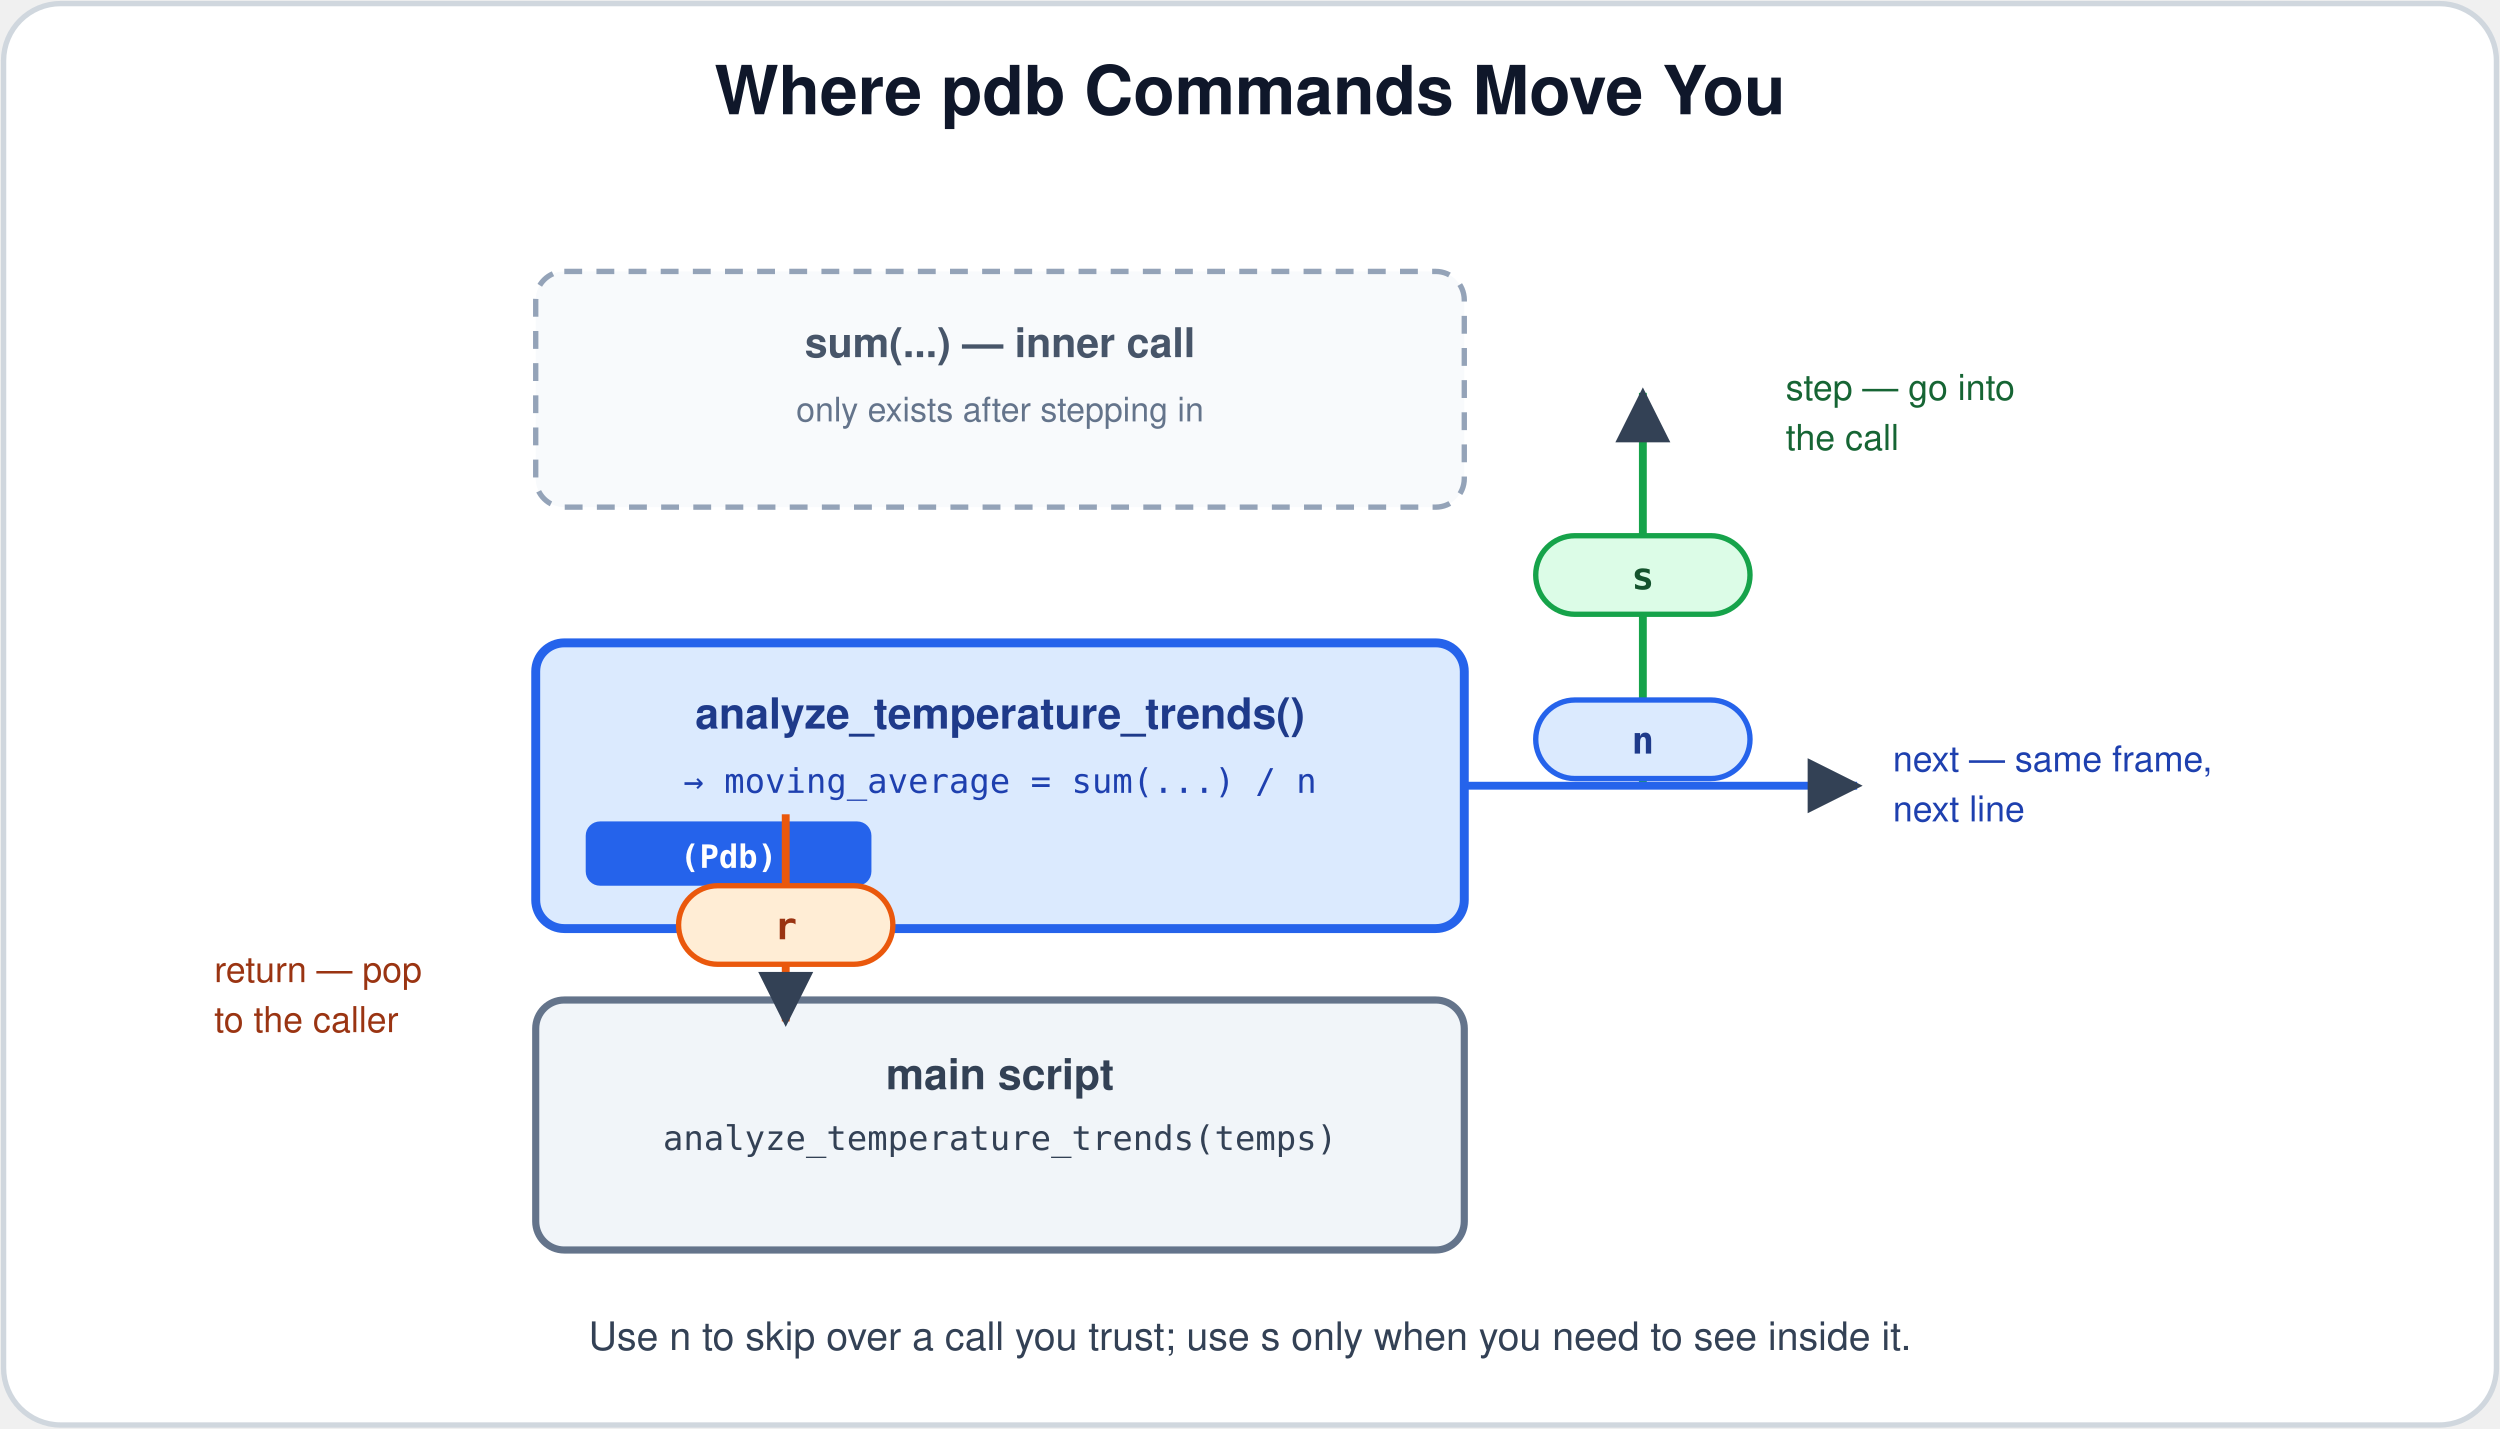
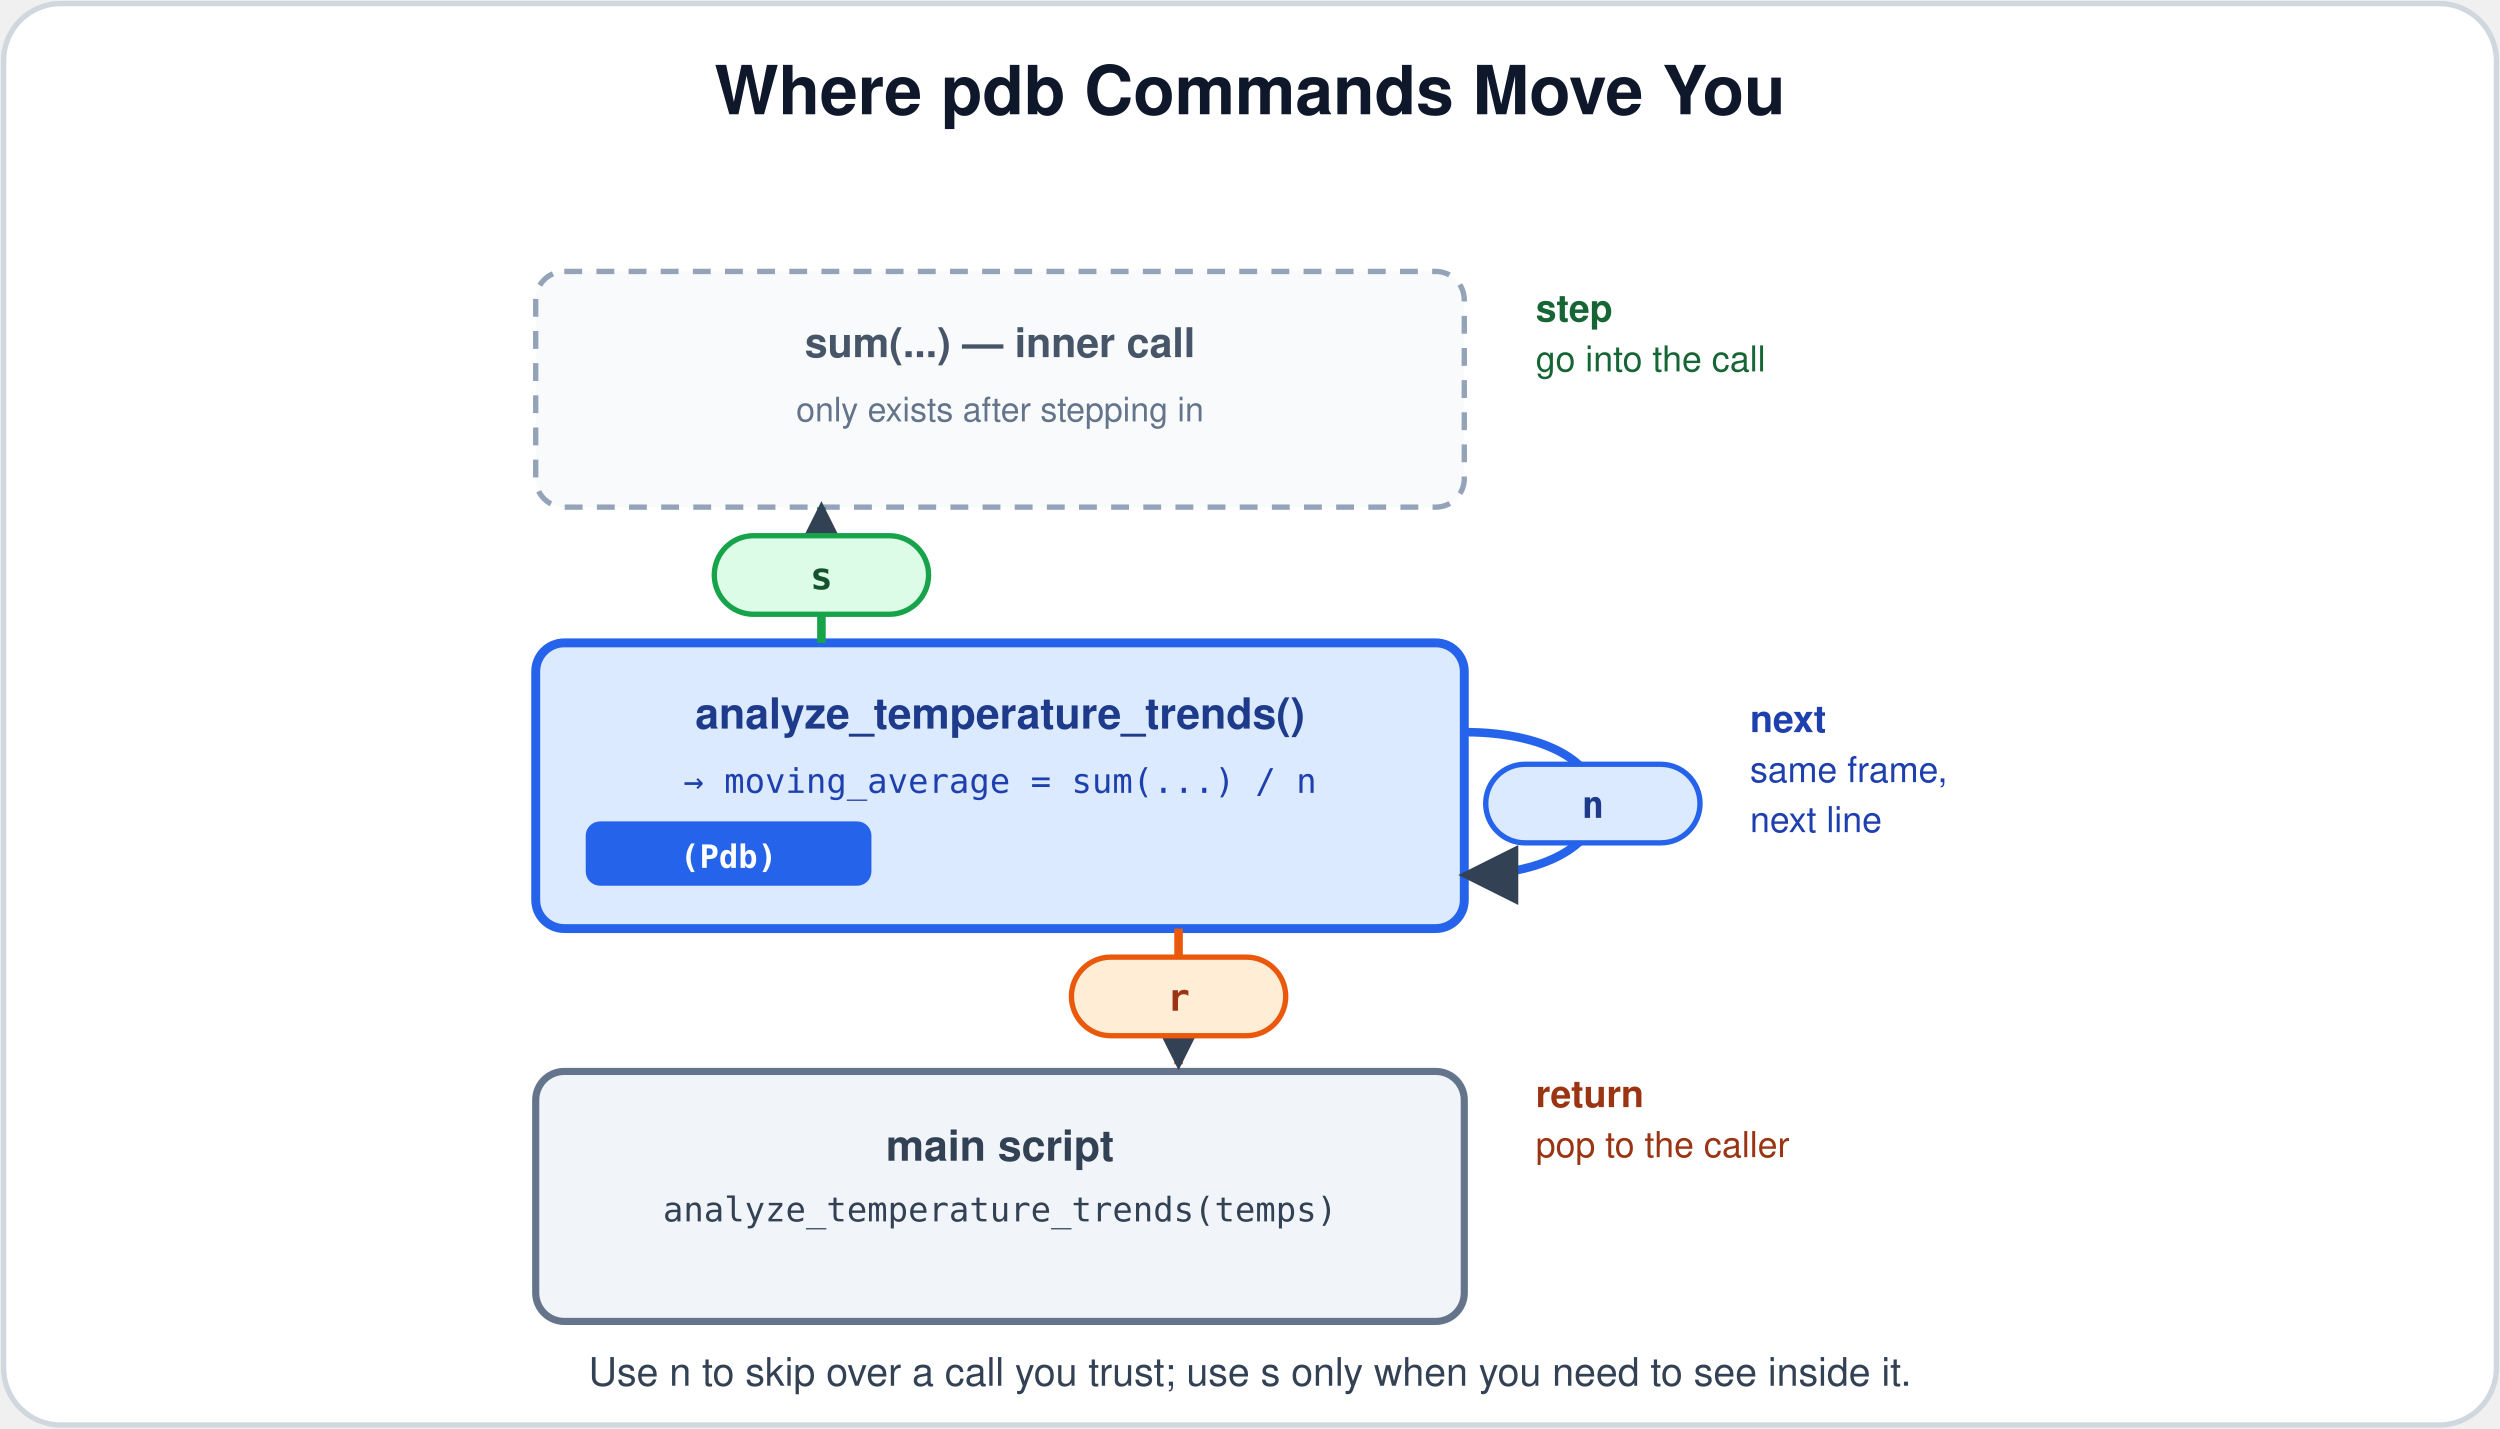
- <svg xmlns="http://www.w3.org/2000/svg" viewBox="0 0 700 400" role="img" aria-label="pdb navigation on the call stack: step (s) descends into a called function, next (n) stays at the same level, and return (r) pops back up to the caller.">
+ <svg xmlns="http://www.w3.org/2000/svg" viewBox="0 0 700 400" role="img" aria-label="pdb navigation on the call stack: step (s) descends into a called function, next (n) stays at the same level and moves to the next line, and return (r) pops back up to the caller.">
  <defs>
    <marker id="pdbArrow" viewBox="0 0 10 10" refX="9" refY="5" markerWidth="7" markerHeight="7" orient="auto-start-reverse">
      <path d="M0,0 L10,5 L0,10 z" fill="#334155" />
    </marker>
  </defs>
  <rect x="1" y="1" width="698" height="398" rx="16" fill="#ffffff" stroke="#d0d7de" stroke-width="1.5" />
  <text x="350" y="32" text-anchor="middle" font-family="Helvetica, Arial, sans-serif" font-size="19" font-weight="700" fill="#0f172a">Where pdb Commands Move You</text>
-   <rect x="150" y="280" width="260" height="70" rx="8" fill="#f1f5f9" stroke="#64748b" stroke-width="2" />
-   <text x="280" y="305" text-anchor="middle" font-family="Helvetica, Arial, sans-serif" font-size="12" font-weight="700" fill="#334155">main script</text>
-   <text x="280" y="322" text-anchor="middle" font-family="SFMono-Regular, Consolas, monospace" font-size="9.5" fill="#334155">analyze_temperature_trends(temps)</text>
+   <rect x="150" y="76" width="260" height="66" rx="8" fill="#f8fafc" stroke="#94a3b8" stroke-width="1.5" stroke-dasharray="5,4" />
+   <text x="280" y="100" text-anchor="middle" font-family="Helvetica, Arial, sans-serif" font-size="11.5" font-weight="700" fill="#475569">sum(...) — inner call</text>
+   <text x="280" y="118" text-anchor="middle" font-family="Helvetica, Arial, sans-serif" font-size="9.5" fill="#64748b">only exists after stepping in</text>
  <rect x="150" y="180" width="260" height="80" rx="8" fill="#dbeafe" stroke="#2563eb" stroke-width="2.5" />
  <text x="280" y="204" text-anchor="middle" font-family="Helvetica, Arial, sans-serif" font-size="12" font-weight="700" fill="#1e3a8a">analyze_temperature_trends()</text>
  <text x="280" y="222" text-anchor="middle" font-family="SFMono-Regular, Consolas, monospace" font-size="9.5" fill="#1e40af">→ moving_average = sum(...) / n</text>
  <rect x="164" y="230" width="80" height="18" rx="4" fill="#2563eb" />
  <text x="204" y="243" text-anchor="middle" font-family="SFMono-Regular, Consolas, monospace" font-size="9" font-weight="700" fill="#ffffff">(Pdb)</text>
-   <rect x="150" y="76" width="260" height="66" rx="8" fill="#f8fafc" stroke="#94a3b8" stroke-width="1.5" stroke-dasharray="5,4" />
-   <text x="280" y="100" text-anchor="middle" font-family="Helvetica, Arial, sans-serif" font-size="11.5" font-weight="700" fill="#475569">sum(...) — inner call</text>
-   <text x="280" y="118" text-anchor="middle" font-family="Helvetica, Arial, sans-serif" font-size="9.5" fill="#64748b">only exists after stepping in</text>
-   <line x1="460" y1="220" x2="460" y2="110" stroke="#16a34a" stroke-width="2.2" marker-end="url(#pdbArrow)" />
-   <rect x="430" y="150" width="60" height="22" rx="11" fill="#dcfce7" stroke="#16a34a" stroke-width="1.5" />
-   <text x="460" y="165" text-anchor="middle" font-family="SFMono-Regular, Consolas, monospace" font-size="10.5" font-weight="700" fill="#14532d">s</text>
-   <text x="500" y="112" text-anchor="start" font-family="Helvetica, Arial, sans-serif" font-size="10" fill="#166534">step — go into</text>
-   <text x="500" y="126" text-anchor="start" font-family="Helvetica, Arial, sans-serif" font-size="10" fill="#166534">the call</text>
-   <line x1="410" y1="220" x2="520" y2="220" stroke="#2563eb" stroke-width="2.2" marker-end="url(#pdbArrow)" />
-   <path d="M 520 220 C 540 220, 540 220, 520 220" fill="none" />
-   <rect x="430" y="196" width="60" height="22" rx="11" fill="#dbeafe" stroke="#2563eb" stroke-width="1.5" />
-   <text x="460" y="211" text-anchor="middle" font-family="SFMono-Regular, Consolas, monospace" font-size="10.5" font-weight="700" fill="#1e3a8a">n</text>
-   <text x="530" y="216" text-anchor="start" font-family="Helvetica, Arial, sans-serif" font-size="10" fill="#1e40af">next — same frame,</text>
-   <text x="530" y="230" text-anchor="start" font-family="Helvetica, Arial, sans-serif" font-size="10" fill="#1e40af">next line</text>
-   <line x1="220" y1="228" x2="220" y2="286" stroke="#ea580c" stroke-width="2.2" marker-end="url(#pdbArrow)" />
-   <rect x="190" y="248" width="60" height="22" rx="11" fill="#ffedd5" stroke="#ea580c" stroke-width="1.5" />
-   <text x="220" y="263" text-anchor="middle" font-family="SFMono-Regular, Consolas, monospace" font-size="10.5" font-weight="700" fill="#9a3412">r</text>
-   <text x="60" y="275" text-anchor="start" font-family="Helvetica, Arial, sans-serif" font-size="10" fill="#9a3412">return — pop</text>
-   <text x="60" y="289" text-anchor="start" font-family="Helvetica, Arial, sans-serif" font-size="10" fill="#9a3412">to the caller</text>
-   <text x="350" y="378" text-anchor="middle" font-family="Helvetica, Arial, sans-serif" font-size="11" fill="#334155">Use n to skip over a call you trust; use s only when you need to see inside it.</text>
+   <rect x="150" y="300" width="260" height="70" rx="8" fill="#f1f5f9" stroke="#64748b" stroke-width="2" />
+   <text x="280" y="325" text-anchor="middle" font-family="Helvetica, Arial, sans-serif" font-size="12" font-weight="700" fill="#334155">main script</text>
+   <text x="280" y="342" text-anchor="middle" font-family="SFMono-Regular, Consolas, monospace" font-size="9.5" fill="#334155">analyze_temperature_trends(temps)</text>
+   <line x1="230" y1="180" x2="230" y2="142" stroke="#16a34a" stroke-width="2.4" marker-end="url(#pdbArrow)" />
+   <rect x="200" y="150" width="60" height="22" rx="11" fill="#dcfce7" stroke="#16a34a" stroke-width="1.5" />
+   <text x="230" y="165" text-anchor="middle" font-family="SFMono-Regular, Consolas, monospace" font-size="10.5" font-weight="700" fill="#14532d">s</text>
+   <text x="430" y="90" text-anchor="start" font-family="Helvetica, Arial, sans-serif" font-size="10.5" font-weight="700" fill="#166534">step</text>
+   <text x="430" y="104" text-anchor="start" font-family="Helvetica, Arial, sans-serif" font-size="10" fill="#166534">go into the call</text>
+   <line x1="330" y1="260" x2="330" y2="298" stroke="#ea580c" stroke-width="2.4" marker-end="url(#pdbArrow)" />
+   <rect x="300" y="268" width="60" height="22" rx="11" fill="#ffedd5" stroke="#ea580c" stroke-width="1.5" />
+   <text x="330" y="283" text-anchor="middle" font-family="SFMono-Regular, Consolas, monospace" font-size="10.5" font-weight="700" fill="#9a3412">r</text>
+   <text x="430" y="310" text-anchor="start" font-family="Helvetica, Arial, sans-serif" font-size="10.5" font-weight="700" fill="#9a3412">return</text>
+   <text x="430" y="324" text-anchor="start" font-family="Helvetica, Arial, sans-serif" font-size="10" fill="#9a3412">pop to the caller</text>
+   <path d="M 410 205 C 460 205, 460 245, 410 245" fill="none" stroke="#2563eb" stroke-width="2.4" marker-end="url(#pdbArrow)" />
+   <rect x="416" y="214" width="60" height="22" rx="11" fill="#dbeafe" stroke="#2563eb" stroke-width="1.5" />
+   <text x="446" y="229" text-anchor="middle" font-family="SFMono-Regular, Consolas, monospace" font-size="10.5" font-weight="700" fill="#1e3a8a">n</text>
+   <text x="490" y="205" text-anchor="start" font-family="Helvetica, Arial, sans-serif" font-size="10.5" font-weight="700" fill="#1e40af">next</text>
+   <text x="490" y="219" text-anchor="start" font-family="Helvetica, Arial, sans-serif" font-size="10" fill="#1e40af">same frame,</text>
+   <text x="490" y="233" text-anchor="start" font-family="Helvetica, Arial, sans-serif" font-size="10" fill="#1e40af">next line</text>
+   <text x="350" y="388" text-anchor="middle" font-family="Helvetica, Arial, sans-serif" font-size="11" fill="#334155">Use n to skip over a call you trust; use s only when you need to see inside it.</text>
</svg>
